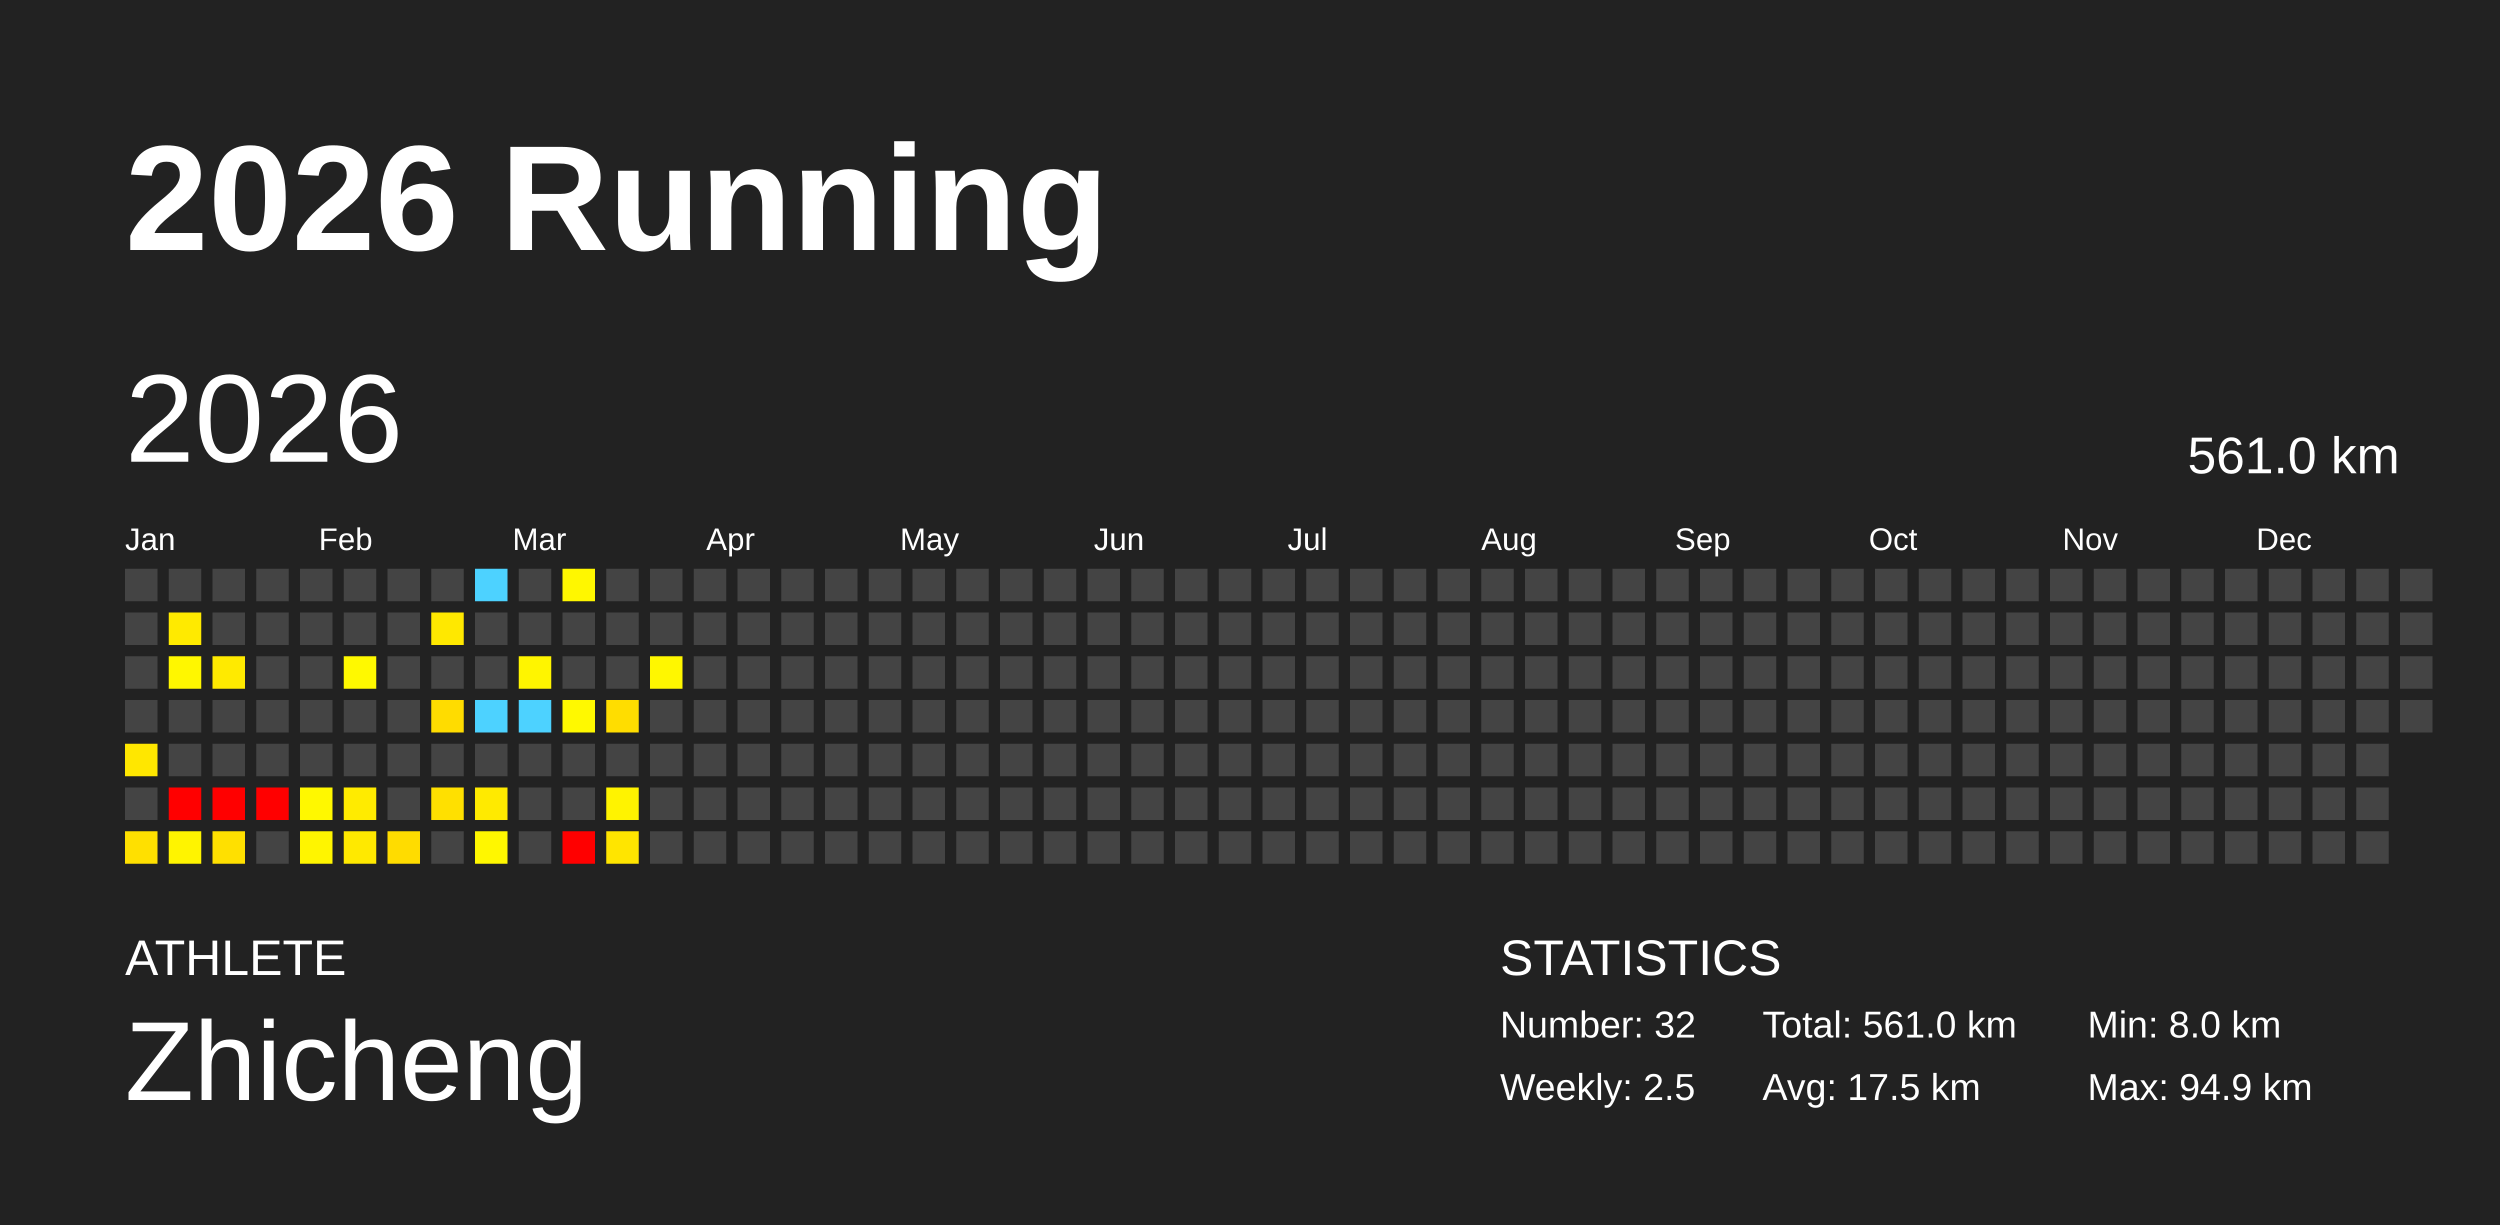
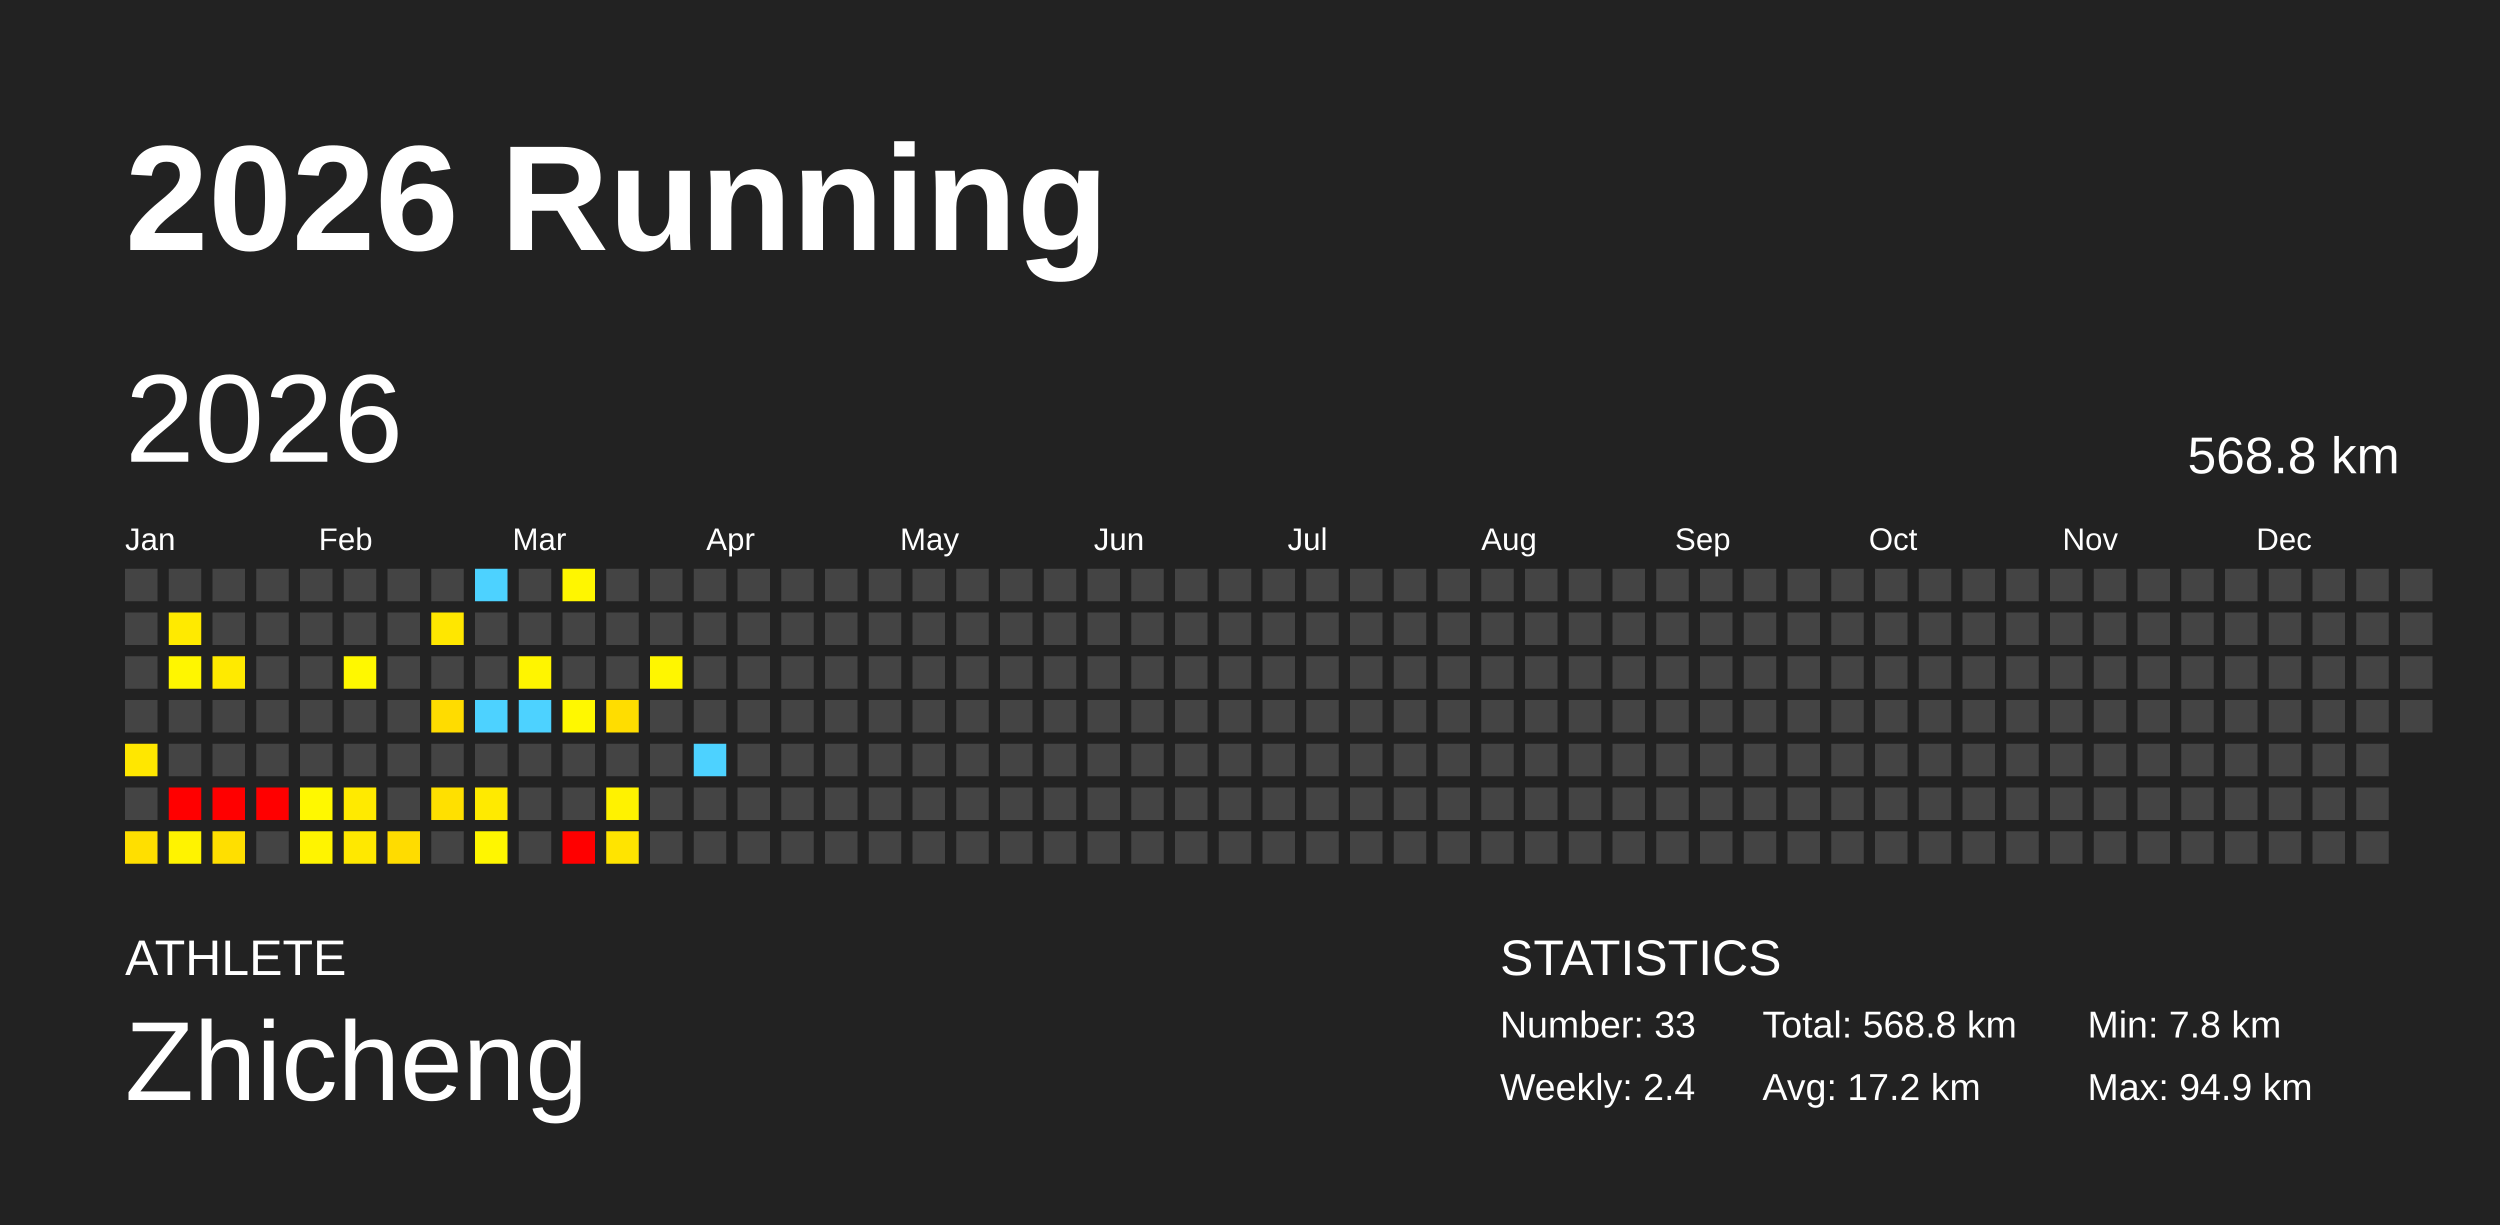
<svg xmlns="http://www.w3.org/2000/svg" baseProfile="full" height="98mm" version="1.1" viewBox="0,0,200,98" width="200mm">
  <defs />
  <rect fill="#222222" height="98" width="200" x="0" y="0" />
  <text fill="#FFFFFF" style="font-size:12px; font-family:Arial; font-weight:bold;" x="10" y="20">2026 Running</text>
  <text fill="#FFFFFF" style="font-size:4px; font-family:Arial" x="10" y="78">ATHLETE</text>
  <text fill="#FFFFFF" style="font-size:9px; font-family:Arial" x="10" y="88">Zhicheng</text>
  <text fill="#FFFFFF" style="font-size:4px; font-family:Arial" x="120" y="78">STATISTICS</text>
-   <text fill="#FFFFFF" style="font-size:3px; font-family:Arial" x="120" y="83">Number: 32</text>
-   <text fill="#FFFFFF" style="font-size:3px; font-family:Arial" x="120" y="88">Weekly: 2.5</text>
-   <text fill="#FFFFFF" style="font-size:3px; font-family:Arial" x="141" y="83">Total: 561.0 km</text>
-   <text fill="#FFFFFF" style="font-size:3px; font-family:Arial" x="141" y="88">Avg: 17.5 km</text>
-   <text fill="#FFFFFF" style="font-size:3px; font-family:Arial" x="167" y="83">Min: 8.0 km</text>
+   <text fill="#FFFFFF" style="font-size:3px; font-family:Arial" x="120" y="83">Number: 33</text>
+   <text fill="#FFFFFF" style="font-size:3px; font-family:Arial" x="120" y="88">Weekly: 2.4</text>
+   <text fill="#FFFFFF" style="font-size:3px; font-family:Arial" x="141" y="83">Total: 568.8 km</text>
+   <text fill="#FFFFFF" style="font-size:3px; font-family:Arial" x="141" y="88">Avg: 17.2 km</text>
+   <text fill="#FFFFFF" style="font-size:3px; font-family:Arial" x="167" y="83">Min: 7.8 km</text>
  <text fill="#FFFFFF" style="font-size:3px; font-family:Arial" x="167" y="88">Max: 94.9 km</text>
  <text dominant-baseline="hanging" fill="#FFFFFF" style="font-size:10.0px; font-family:Arial;" x="10" y="30">2026</text>
-   <text dominant-baseline="hanging" fill="#FFFFFF" style="font-size:4.125px; font-family:Arial;" x="175" y="35">561.0 km</text>
+   <text dominant-baseline="hanging" fill="#FFFFFF" style="font-size:4.125px; font-family:Arial;" x="175" y="35">568.8 km</text>
  <text fill="#FFFFFF" style="font-size:2.5px; font-family:Arial" x="10.0" y="44">Jan</text>
  <text fill="#FFFFFF" style="font-size:2.5px; font-family:Arial" x="25.5" y="44">Feb</text>
  <text fill="#FFFFFF" style="font-size:2.5px; font-family:Arial" x="41.0" y="44">Mar</text>
  <text fill="#FFFFFF" style="font-size:2.5px; font-family:Arial" x="56.5" y="44">Apr</text>
  <text fill="#FFFFFF" style="font-size:2.5px; font-family:Arial" x="72.0" y="44">May</text>
  <text fill="#FFFFFF" style="font-size:2.5px; font-family:Arial" x="87.5" y="44">Jun</text>
  <text fill="#FFFFFF" style="font-size:2.5px; font-family:Arial" x="103.0" y="44">Jul</text>
  <text fill="#FFFFFF" style="font-size:2.5px; font-family:Arial" x="118.5" y="44">Aug</text>
  <text fill="#FFFFFF" style="font-size:2.5px; font-family:Arial" x="134.0" y="44">Sep</text>
  <text fill="#FFFFFF" style="font-size:2.5px; font-family:Arial" x="149.5" y="44">Oct</text>
  <text fill="#FFFFFF" style="font-size:2.5px; font-family:Arial" x="165.0" y="44">Nov</text>
  <text fill="#FFFFFF" style="font-size:2.5px; font-family:Arial" x="180.5" y="44">Dec</text>
  <rect fill="#444444" height="2.6" width="2.6" x="10.0" y="45.5" />
  <rect fill="#444444" height="2.6" width="2.6" x="10.0" y="49.0" />
  <rect fill="#444444" height="2.6" width="2.6" x="10.0" y="52.5" />
  <rect fill="#444444" height="2.6" width="2.6" x="10.0" y="56.0" />
  <rect fill="#ffe700" height="2.6" width="2.6" x="10.0" y="59.5" />
  <rect fill="#444444" height="2.6" width="2.6" x="10.0" y="63.0" />
-   <rect fill="#ffe000" height="2.6" width="2.6" x="10.0" y="66.5" />
+   <rect fill="#ffdf00" height="2.6" width="2.6" x="10.0" y="66.5" />
  <rect fill="#444444" height="2.6" width="2.6" x="13.5" y="45.5" />
  <rect fill="#ffea00" height="2.6" width="2.6" x="13.5" y="49.0" />
-   <rect fill="#fff700" height="2.6" width="2.6" x="13.5" y="52.5" />
+   <rect fill="#fff600" height="2.6" width="2.6" x="13.5" y="52.5" />
  <rect fill="#444444" height="2.6" width="2.6" x="13.5" y="56.0" />
  <rect fill="#444444" height="2.6" width="2.6" x="13.5" y="59.5" />
  <rect fill="red" height="2.6" width="2.6" x="13.5" y="63.0" />
-   <rect fill="#fff400" height="2.6" width="2.6" x="13.5" y="66.5" />
+   <rect fill="#fff300" height="2.6" width="2.6" x="13.5" y="66.5" />
  <rect fill="#444444" height="2.6" width="2.6" x="17.0" y="45.5" />
  <rect fill="#444444" height="2.6" width="2.6" x="17.0" y="49.0" />
  <rect fill="#ffea00" height="2.6" width="2.6" x="17.0" y="52.5" />
  <rect fill="#444444" height="2.6" width="2.6" x="17.0" y="56.0" />
  <rect fill="#444444" height="2.6" width="2.6" x="17.0" y="59.5" />
  <rect fill="red" height="2.6" width="2.6" x="17.0" y="63.0" />
-   <rect fill="#ffe000" height="2.6" width="2.6" x="17.0" y="66.5" />
+   <rect fill="#ffdf00" height="2.6" width="2.6" x="17.0" y="66.5" />
  <rect fill="#444444" height="2.6" width="2.6" x="20.5" y="45.5" />
  <rect fill="#444444" height="2.6" width="2.6" x="20.5" y="49.0" />
  <rect fill="#444444" height="2.6" width="2.6" x="20.5" y="52.5" />
  <rect fill="#444444" height="2.6" width="2.6" x="20.5" y="56.0" />
  <rect fill="#444444" height="2.6" width="2.6" x="20.5" y="59.5" />
  <rect fill="red" height="2.6" width="2.6" x="20.5" y="63.0" />
  <rect fill="#444444" height="2.6" width="2.6" x="20.5" y="66.5" />
  <rect fill="#444444" height="2.6" width="2.6" x="24.0" y="45.5" />
  <rect fill="#444444" height="2.6" width="2.6" x="24.0" y="49.0" />
  <rect fill="#444444" height="2.6" width="2.6" x="24.0" y="52.5" />
  <rect fill="#444444" height="2.6" width="2.6" x="24.0" y="56.0" />
  <rect fill="#444444" height="2.6" width="2.6" x="24.0" y="59.5" />
  <rect fill="#fff800" height="2.6" width="2.6" x="24.0" y="63.0" />
-   <rect fill="#fff500" height="2.6" width="2.6" x="24.0" y="66.5" />
+   <rect fill="#fff400" height="2.6" width="2.6" x="24.0" y="66.5" />
  <rect fill="#444444" height="2.6" width="2.6" x="27.5" y="45.5" />
  <rect fill="#444444" height="2.6" width="2.6" x="27.5" y="49.0" />
-   <rect fill="#fff900" height="2.6" width="2.6" x="27.5" y="52.5" />
+   <rect fill="#fff800" height="2.6" width="2.6" x="27.5" y="52.5" />
  <rect fill="#444444" height="2.6" width="2.6" x="27.5" y="56.0" />
  <rect fill="#444444" height="2.6" width="2.6" x="27.5" y="59.5" />
-   <rect fill="#ffeb00" height="2.6" width="2.6" x="27.5" y="63.0" />
-   <rect fill="#ffe900" height="2.6" width="2.6" x="27.5" y="66.5" />
+   <rect fill="#ffea00" height="2.6" width="2.6" x="27.5" y="63.0" />
+   <rect fill="#ffe800" height="2.6" width="2.6" x="27.5" y="66.5" />
  <rect fill="#444444" height="2.6" width="2.6" x="31.0" y="45.5" />
  <rect fill="#444444" height="2.6" width="2.6" x="31.0" y="49.0" />
  <rect fill="#444444" height="2.6" width="2.6" x="31.0" y="52.5" />
  <rect fill="#444444" height="2.6" width="2.6" x="31.0" y="56.0" />
  <rect fill="#444444" height="2.6" width="2.6" x="31.0" y="59.5" />
  <rect fill="#444444" height="2.6" width="2.6" x="31.0" y="63.0" />
  <rect fill="#ffdc00" height="2.6" width="2.6" x="31.0" y="66.5" />
  <rect fill="#444444" height="2.6" width="2.6" x="34.5" y="45.5" />
-   <rect fill="#ffe800" height="2.6" width="2.6" x="34.5" y="49.0" />
+   <rect fill="#ffe700" height="2.6" width="2.6" x="34.5" y="49.0" />
  <rect fill="#444444" height="2.6" width="2.6" x="34.5" y="52.5" />
  <rect fill="#ffdc00" height="2.6" width="2.6" x="34.5" y="56.0" />
  <rect fill="#444444" height="2.6" width="2.6" x="34.5" y="59.5" />
  <rect fill="#ffe000" height="2.6" width="2.6" x="34.5" y="63.0" />
  <rect fill="#444444" height="2.6" width="2.6" x="34.5" y="66.5" />
  <rect fill="#4dd2ff" height="2.6" width="2.6" x="38.0" y="45.5" />
  <rect fill="#444444" height="2.6" width="2.6" x="38.0" y="49.0" />
  <rect fill="#444444" height="2.6" width="2.6" x="38.0" y="52.5" />
  <rect fill="#4dd2ff" height="2.6" width="2.6" x="38.0" y="56.0" />
  <rect fill="#444444" height="2.6" width="2.6" x="38.0" y="59.5" />
  <rect fill="#ffea00" height="2.6" width="2.6" x="38.0" y="63.0" />
-   <rect fill="#fff700" height="2.6" width="2.6" x="38.0" y="66.5" />
+   <rect fill="#fff600" height="2.6" width="2.6" x="38.0" y="66.5" />
  <rect fill="#444444" height="2.6" width="2.6" x="41.5" y="45.5" />
  <rect fill="#444444" height="2.6" width="2.6" x="41.5" y="49.0" />
  <rect fill="#fff500" height="2.6" width="2.6" x="41.5" y="52.5" />
  <rect fill="#4dd2ff" height="2.6" width="2.6" x="41.5" y="56.0" />
  <rect fill="#444444" height="2.6" width="2.6" x="41.5" y="59.5" />
  <rect fill="#444444" height="2.6" width="2.6" x="41.5" y="63.0" />
  <rect fill="#444444" height="2.6" width="2.6" x="41.5" y="66.5" />
-   <rect fill="#fff700" height="2.6" width="2.6" x="45.0" y="45.5" />
+   <rect fill="#fff600" height="2.6" width="2.6" x="45.0" y="45.5" />
  <rect fill="#444444" height="2.6" width="2.6" x="45.0" y="49.0" />
  <rect fill="#444444" height="2.6" width="2.6" x="45.0" y="52.5" />
-   <rect fill="#fff900" height="2.6" width="2.6" x="45.0" y="56.0" />
+   <rect fill="#fff800" height="2.6" width="2.6" x="45.0" y="56.0" />
  <rect fill="#444444" height="2.6" width="2.6" x="45.0" y="59.5" />
  <rect fill="#444444" height="2.6" width="2.6" x="45.0" y="63.0" />
  <rect fill="red" height="2.6" width="2.6" x="45.0" y="66.5" />
  <rect fill="#444444" height="2.6" width="2.6" x="48.5" y="45.5" />
  <rect fill="#444444" height="2.6" width="2.6" x="48.5" y="49.0" />
  <rect fill="#444444" height="2.6" width="2.6" x="48.5" y="52.5" />
  <rect fill="#ffdd00" height="2.6" width="2.6" x="48.5" y="56.0" />
  <rect fill="#444444" height="2.6" width="2.6" x="48.5" y="59.5" />
-   <rect fill="#fff300" height="2.6" width="2.6" x="48.5" y="63.0" />
-   <rect fill="#ffe500" height="2.6" width="2.6" x="48.5" y="66.5" />
+   <rect fill="#fff200" height="2.6" width="2.6" x="48.5" y="63.0" />
+   <rect fill="#ffe400" height="2.6" width="2.6" x="48.5" y="66.5" />
  <rect fill="#444444" height="2.6" width="2.6" x="52.0" y="45.5" />
  <rect fill="#444444" height="2.6" width="2.6" x="52.0" y="49.0" />
-   <rect fill="#fff700" height="2.6" width="2.6" x="52.0" y="52.5" />
+   <rect fill="#fff600" height="2.6" width="2.6" x="52.0" y="52.5" />
  <rect fill="#444444" height="2.6" width="2.6" x="52.0" y="56.0" />
  <rect fill="#444444" height="2.6" width="2.6" x="52.0" y="59.5" />
  <rect fill="#444444" height="2.6" width="2.6" x="52.0" y="63.0" />
  <rect fill="#444444" height="2.6" width="2.6" x="52.0" y="66.5" />
  <rect fill="#444444" height="2.6" width="2.6" x="55.5" y="45.5" />
  <rect fill="#444444" height="2.6" width="2.6" x="55.5" y="49.0" />
  <rect fill="#444444" height="2.6" width="2.6" x="55.5" y="52.5" />
  <rect fill="#444444" height="2.6" width="2.6" x="55.5" y="56.0" />
-   <rect fill="#444444" height="2.6" width="2.6" x="55.5" y="59.5" />
+   <rect fill="#4dd2ff" height="2.6" width="2.6" x="55.5" y="59.5" />
  <rect fill="#444444" height="2.6" width="2.6" x="55.5" y="63.0" />
  <rect fill="#444444" height="2.6" width="2.6" x="55.5" y="66.5" />
  <rect fill="#444444" height="2.6" width="2.6" x="59.0" y="45.5" />
  <rect fill="#444444" height="2.6" width="2.6" x="59.0" y="49.0" />
  <rect fill="#444444" height="2.6" width="2.6" x="59.0" y="52.5" />
  <rect fill="#444444" height="2.6" width="2.6" x="59.0" y="56.0" />
  <rect fill="#444444" height="2.6" width="2.6" x="59.0" y="59.5" />
  <rect fill="#444444" height="2.6" width="2.6" x="59.0" y="63.0" />
  <rect fill="#444444" height="2.6" width="2.6" x="59.0" y="66.5" />
  <rect fill="#444444" height="2.6" width="2.6" x="62.5" y="45.5" />
  <rect fill="#444444" height="2.6" width="2.6" x="62.5" y="49.0" />
  <rect fill="#444444" height="2.6" width="2.6" x="62.5" y="52.5" />
  <rect fill="#444444" height="2.6" width="2.6" x="62.5" y="56.0" />
  <rect fill="#444444" height="2.6" width="2.6" x="62.5" y="59.5" />
  <rect fill="#444444" height="2.6" width="2.6" x="62.5" y="63.0" />
  <rect fill="#444444" height="2.6" width="2.6" x="62.5" y="66.5" />
  <rect fill="#444444" height="2.6" width="2.6" x="66.0" y="45.5" />
  <rect fill="#444444" height="2.6" width="2.6" x="66.0" y="49.0" />
  <rect fill="#444444" height="2.6" width="2.6" x="66.0" y="52.5" />
  <rect fill="#444444" height="2.6" width="2.6" x="66.0" y="56.0" />
  <rect fill="#444444" height="2.6" width="2.6" x="66.0" y="59.5" />
  <rect fill="#444444" height="2.6" width="2.6" x="66.0" y="63.0" />
  <rect fill="#444444" height="2.6" width="2.6" x="66.0" y="66.5" />
  <rect fill="#444444" height="2.6" width="2.6" x="69.5" y="45.5" />
  <rect fill="#444444" height="2.6" width="2.6" x="69.5" y="49.0" />
  <rect fill="#444444" height="2.6" width="2.6" x="69.5" y="52.5" />
  <rect fill="#444444" height="2.6" width="2.6" x="69.5" y="56.0" />
  <rect fill="#444444" height="2.6" width="2.6" x="69.5" y="59.5" />
  <rect fill="#444444" height="2.6" width="2.6" x="69.5" y="63.0" />
  <rect fill="#444444" height="2.6" width="2.6" x="69.5" y="66.5" />
  <rect fill="#444444" height="2.6" width="2.6" x="73.0" y="45.5" />
  <rect fill="#444444" height="2.6" width="2.6" x="73.0" y="49.0" />
  <rect fill="#444444" height="2.6" width="2.6" x="73.0" y="52.5" />
  <rect fill="#444444" height="2.6" width="2.6" x="73.0" y="56.0" />
  <rect fill="#444444" height="2.6" width="2.6" x="73.0" y="59.5" />
  <rect fill="#444444" height="2.6" width="2.6" x="73.0" y="63.0" />
  <rect fill="#444444" height="2.6" width="2.6" x="73.0" y="66.5" />
  <rect fill="#444444" height="2.6" width="2.6" x="76.5" y="45.5" />
  <rect fill="#444444" height="2.6" width="2.6" x="76.5" y="49.0" />
  <rect fill="#444444" height="2.6" width="2.6" x="76.5" y="52.5" />
  <rect fill="#444444" height="2.6" width="2.6" x="76.5" y="56.0" />
  <rect fill="#444444" height="2.6" width="2.6" x="76.5" y="59.5" />
  <rect fill="#444444" height="2.6" width="2.6" x="76.5" y="63.0" />
  <rect fill="#444444" height="2.6" width="2.6" x="76.5" y="66.5" />
  <rect fill="#444444" height="2.6" width="2.6" x="80.0" y="45.5" />
  <rect fill="#444444" height="2.6" width="2.6" x="80.0" y="49.0" />
  <rect fill="#444444" height="2.6" width="2.6" x="80.0" y="52.5" />
  <rect fill="#444444" height="2.6" width="2.6" x="80.0" y="56.0" />
  <rect fill="#444444" height="2.6" width="2.6" x="80.0" y="59.5" />
  <rect fill="#444444" height="2.6" width="2.6" x="80.0" y="63.0" />
  <rect fill="#444444" height="2.6" width="2.6" x="80.0" y="66.5" />
  <rect fill="#444444" height="2.6" width="2.6" x="83.5" y="45.5" />
  <rect fill="#444444" height="2.6" width="2.6" x="83.5" y="49.0" />
  <rect fill="#444444" height="2.6" width="2.6" x="83.5" y="52.5" />
  <rect fill="#444444" height="2.6" width="2.6" x="83.5" y="56.0" />
  <rect fill="#444444" height="2.6" width="2.6" x="83.5" y="59.5" />
  <rect fill="#444444" height="2.6" width="2.6" x="83.5" y="63.0" />
  <rect fill="#444444" height="2.6" width="2.6" x="83.5" y="66.5" />
  <rect fill="#444444" height="2.6" width="2.6" x="87.0" y="45.5" />
  <rect fill="#444444" height="2.6" width="2.6" x="87.0" y="49.0" />
  <rect fill="#444444" height="2.6" width="2.6" x="87.0" y="52.5" />
  <rect fill="#444444" height="2.6" width="2.6" x="87.0" y="56.0" />
  <rect fill="#444444" height="2.6" width="2.6" x="87.0" y="59.5" />
  <rect fill="#444444" height="2.6" width="2.6" x="87.0" y="63.0" />
  <rect fill="#444444" height="2.6" width="2.6" x="87.0" y="66.5" />
  <rect fill="#444444" height="2.6" width="2.6" x="90.5" y="45.5" />
  <rect fill="#444444" height="2.6" width="2.6" x="90.5" y="49.0" />
  <rect fill="#444444" height="2.6" width="2.6" x="90.5" y="52.5" />
  <rect fill="#444444" height="2.6" width="2.6" x="90.5" y="56.0" />
  <rect fill="#444444" height="2.6" width="2.6" x="90.5" y="59.5" />
  <rect fill="#444444" height="2.6" width="2.6" x="90.5" y="63.0" />
  <rect fill="#444444" height="2.6" width="2.6" x="90.5" y="66.5" />
  <rect fill="#444444" height="2.6" width="2.6" x="94.0" y="45.5" />
  <rect fill="#444444" height="2.6" width="2.6" x="94.0" y="49.0" />
  <rect fill="#444444" height="2.6" width="2.6" x="94.0" y="52.5" />
  <rect fill="#444444" height="2.6" width="2.6" x="94.0" y="56.0" />
  <rect fill="#444444" height="2.6" width="2.6" x="94.0" y="59.5" />
  <rect fill="#444444" height="2.6" width="2.6" x="94.0" y="63.0" />
  <rect fill="#444444" height="2.6" width="2.6" x="94.0" y="66.5" />
  <rect fill="#444444" height="2.6" width="2.6" x="97.5" y="45.5" />
  <rect fill="#444444" height="2.6" width="2.6" x="97.5" y="49.0" />
  <rect fill="#444444" height="2.6" width="2.6" x="97.5" y="52.5" />
  <rect fill="#444444" height="2.6" width="2.6" x="97.5" y="56.0" />
  <rect fill="#444444" height="2.6" width="2.6" x="97.5" y="59.5" />
  <rect fill="#444444" height="2.6" width="2.6" x="97.5" y="63.0" />
  <rect fill="#444444" height="2.6" width="2.6" x="97.5" y="66.5" />
  <rect fill="#444444" height="2.6" width="2.6" x="101.0" y="45.5" />
  <rect fill="#444444" height="2.6" width="2.6" x="101.0" y="49.0" />
  <rect fill="#444444" height="2.6" width="2.6" x="101.0" y="52.5" />
  <rect fill="#444444" height="2.6" width="2.6" x="101.0" y="56.0" />
  <rect fill="#444444" height="2.6" width="2.6" x="101.0" y="59.5" />
  <rect fill="#444444" height="2.6" width="2.6" x="101.0" y="63.0" />
  <rect fill="#444444" height="2.6" width="2.6" x="101.0" y="66.5" />
  <rect fill="#444444" height="2.6" width="2.6" x="104.5" y="45.5" />
  <rect fill="#444444" height="2.6" width="2.6" x="104.5" y="49.0" />
  <rect fill="#444444" height="2.6" width="2.6" x="104.5" y="52.5" />
  <rect fill="#444444" height="2.6" width="2.6" x="104.5" y="56.0" />
  <rect fill="#444444" height="2.6" width="2.6" x="104.5" y="59.5" />
  <rect fill="#444444" height="2.6" width="2.6" x="104.5" y="63.0" />
  <rect fill="#444444" height="2.6" width="2.6" x="104.5" y="66.5" />
  <rect fill="#444444" height="2.6" width="2.6" x="108.0" y="45.5" />
  <rect fill="#444444" height="2.6" width="2.6" x="108.0" y="49.0" />
  <rect fill="#444444" height="2.6" width="2.6" x="108.0" y="52.5" />
  <rect fill="#444444" height="2.6" width="2.6" x="108.0" y="56.0" />
  <rect fill="#444444" height="2.6" width="2.6" x="108.0" y="59.5" />
  <rect fill="#444444" height="2.6" width="2.6" x="108.0" y="63.0" />
  <rect fill="#444444" height="2.6" width="2.6" x="108.0" y="66.5" />
  <rect fill="#444444" height="2.6" width="2.6" x="111.5" y="45.5" />
  <rect fill="#444444" height="2.6" width="2.6" x="111.5" y="49.0" />
  <rect fill="#444444" height="2.6" width="2.6" x="111.5" y="52.5" />
  <rect fill="#444444" height="2.6" width="2.6" x="111.5" y="56.0" />
  <rect fill="#444444" height="2.6" width="2.6" x="111.5" y="59.5" />
  <rect fill="#444444" height="2.6" width="2.6" x="111.5" y="63.0" />
  <rect fill="#444444" height="2.6" width="2.6" x="111.5" y="66.5" />
  <rect fill="#444444" height="2.6" width="2.6" x="115.0" y="45.5" />
  <rect fill="#444444" height="2.6" width="2.6" x="115.0" y="49.0" />
  <rect fill="#444444" height="2.6" width="2.6" x="115.0" y="52.5" />
  <rect fill="#444444" height="2.6" width="2.6" x="115.0" y="56.0" />
  <rect fill="#444444" height="2.6" width="2.6" x="115.0" y="59.5" />
  <rect fill="#444444" height="2.6" width="2.6" x="115.0" y="63.0" />
  <rect fill="#444444" height="2.6" width="2.6" x="115.0" y="66.5" />
  <rect fill="#444444" height="2.6" width="2.6" x="118.5" y="45.5" />
  <rect fill="#444444" height="2.6" width="2.6" x="118.5" y="49.0" />
  <rect fill="#444444" height="2.6" width="2.6" x="118.5" y="52.5" />
  <rect fill="#444444" height="2.6" width="2.6" x="118.5" y="56.0" />
  <rect fill="#444444" height="2.6" width="2.6" x="118.5" y="59.5" />
  <rect fill="#444444" height="2.6" width="2.6" x="118.5" y="63.0" />
  <rect fill="#444444" height="2.6" width="2.6" x="118.5" y="66.5" />
  <rect fill="#444444" height="2.6" width="2.6" x="122.0" y="45.5" />
  <rect fill="#444444" height="2.6" width="2.6" x="122.0" y="49.0" />
  <rect fill="#444444" height="2.6" width="2.6" x="122.0" y="52.5" />
  <rect fill="#444444" height="2.6" width="2.6" x="122.0" y="56.0" />
  <rect fill="#444444" height="2.6" width="2.6" x="122.0" y="59.5" />
  <rect fill="#444444" height="2.6" width="2.6" x="122.0" y="63.0" />
  <rect fill="#444444" height="2.6" width="2.6" x="122.0" y="66.5" />
  <rect fill="#444444" height="2.6" width="2.6" x="125.5" y="45.5" />
  <rect fill="#444444" height="2.6" width="2.6" x="125.5" y="49.0" />
  <rect fill="#444444" height="2.6" width="2.6" x="125.5" y="52.5" />
  <rect fill="#444444" height="2.6" width="2.6" x="125.5" y="56.0" />
  <rect fill="#444444" height="2.6" width="2.6" x="125.5" y="59.5" />
  <rect fill="#444444" height="2.6" width="2.6" x="125.5" y="63.0" />
  <rect fill="#444444" height="2.6" width="2.6" x="125.5" y="66.5" />
  <rect fill="#444444" height="2.6" width="2.6" x="129.0" y="45.5" />
  <rect fill="#444444" height="2.6" width="2.6" x="129.0" y="49.0" />
  <rect fill="#444444" height="2.6" width="2.6" x="129.0" y="52.5" />
  <rect fill="#444444" height="2.6" width="2.6" x="129.0" y="56.0" />
  <rect fill="#444444" height="2.6" width="2.6" x="129.0" y="59.5" />
  <rect fill="#444444" height="2.6" width="2.6" x="129.0" y="63.0" />
  <rect fill="#444444" height="2.6" width="2.6" x="129.0" y="66.5" />
  <rect fill="#444444" height="2.6" width="2.6" x="132.5" y="45.5" />
  <rect fill="#444444" height="2.6" width="2.6" x="132.5" y="49.0" />
  <rect fill="#444444" height="2.6" width="2.6" x="132.5" y="52.5" />
  <rect fill="#444444" height="2.6" width="2.6" x="132.5" y="56.0" />
  <rect fill="#444444" height="2.6" width="2.6" x="132.5" y="59.5" />
  <rect fill="#444444" height="2.6" width="2.6" x="132.5" y="63.0" />
  <rect fill="#444444" height="2.6" width="2.6" x="132.5" y="66.5" />
  <rect fill="#444444" height="2.6" width="2.6" x="136.0" y="45.5" />
  <rect fill="#444444" height="2.6" width="2.6" x="136.0" y="49.0" />
  <rect fill="#444444" height="2.6" width="2.6" x="136.0" y="52.5" />
  <rect fill="#444444" height="2.6" width="2.6" x="136.0" y="56.0" />
  <rect fill="#444444" height="2.6" width="2.6" x="136.0" y="59.5" />
  <rect fill="#444444" height="2.6" width="2.6" x="136.0" y="63.0" />
  <rect fill="#444444" height="2.6" width="2.6" x="136.0" y="66.5" />
  <rect fill="#444444" height="2.6" width="2.6" x="139.5" y="45.5" />
  <rect fill="#444444" height="2.6" width="2.6" x="139.5" y="49.0" />
  <rect fill="#444444" height="2.6" width="2.6" x="139.5" y="52.5" />
  <rect fill="#444444" height="2.6" width="2.6" x="139.5" y="56.0" />
  <rect fill="#444444" height="2.6" width="2.6" x="139.5" y="59.5" />
  <rect fill="#444444" height="2.6" width="2.6" x="139.5" y="63.0" />
  <rect fill="#444444" height="2.6" width="2.6" x="139.5" y="66.5" />
  <rect fill="#444444" height="2.6" width="2.6" x="143.0" y="45.5" />
  <rect fill="#444444" height="2.6" width="2.6" x="143.0" y="49.0" />
  <rect fill="#444444" height="2.6" width="2.6" x="143.0" y="52.5" />
  <rect fill="#444444" height="2.6" width="2.6" x="143.0" y="56.0" />
  <rect fill="#444444" height="2.6" width="2.6" x="143.0" y="59.5" />
  <rect fill="#444444" height="2.6" width="2.6" x="143.0" y="63.0" />
  <rect fill="#444444" height="2.6" width="2.6" x="143.0" y="66.5" />
  <rect fill="#444444" height="2.6" width="2.6" x="146.5" y="45.5" />
  <rect fill="#444444" height="2.6" width="2.6" x="146.5" y="49.0" />
  <rect fill="#444444" height="2.6" width="2.6" x="146.5" y="52.5" />
  <rect fill="#444444" height="2.6" width="2.6" x="146.5" y="56.0" />
  <rect fill="#444444" height="2.6" width="2.6" x="146.5" y="59.5" />
  <rect fill="#444444" height="2.6" width="2.6" x="146.5" y="63.0" />
  <rect fill="#444444" height="2.6" width="2.6" x="146.5" y="66.5" />
  <rect fill="#444444" height="2.6" width="2.6" x="150.0" y="45.5" />
  <rect fill="#444444" height="2.6" width="2.6" x="150.0" y="49.0" />
  <rect fill="#444444" height="2.6" width="2.6" x="150.0" y="52.5" />
  <rect fill="#444444" height="2.6" width="2.6" x="150.0" y="56.0" />
  <rect fill="#444444" height="2.6" width="2.6" x="150.0" y="59.5" />
  <rect fill="#444444" height="2.6" width="2.6" x="150.0" y="63.0" />
  <rect fill="#444444" height="2.6" width="2.6" x="150.0" y="66.5" />
  <rect fill="#444444" height="2.6" width="2.6" x="153.5" y="45.5" />
  <rect fill="#444444" height="2.6" width="2.6" x="153.5" y="49.0" />
  <rect fill="#444444" height="2.6" width="2.6" x="153.5" y="52.5" />
  <rect fill="#444444" height="2.6" width="2.6" x="153.5" y="56.0" />
  <rect fill="#444444" height="2.6" width="2.6" x="153.5" y="59.5" />
  <rect fill="#444444" height="2.6" width="2.6" x="153.5" y="63.0" />
  <rect fill="#444444" height="2.6" width="2.6" x="153.5" y="66.5" />
  <rect fill="#444444" height="2.6" width="2.6" x="157.0" y="45.5" />
  <rect fill="#444444" height="2.6" width="2.6" x="157.0" y="49.0" />
  <rect fill="#444444" height="2.6" width="2.6" x="157.0" y="52.5" />
  <rect fill="#444444" height="2.6" width="2.6" x="157.0" y="56.0" />
  <rect fill="#444444" height="2.6" width="2.6" x="157.0" y="59.5" />
  <rect fill="#444444" height="2.6" width="2.6" x="157.0" y="63.0" />
  <rect fill="#444444" height="2.6" width="2.6" x="157.0" y="66.5" />
  <rect fill="#444444" height="2.6" width="2.6" x="160.5" y="45.5" />
  <rect fill="#444444" height="2.6" width="2.6" x="160.5" y="49.0" />
  <rect fill="#444444" height="2.6" width="2.6" x="160.5" y="52.5" />
  <rect fill="#444444" height="2.6" width="2.6" x="160.5" y="56.0" />
  <rect fill="#444444" height="2.6" width="2.6" x="160.5" y="59.5" />
  <rect fill="#444444" height="2.6" width="2.6" x="160.5" y="63.0" />
  <rect fill="#444444" height="2.6" width="2.6" x="160.5" y="66.5" />
  <rect fill="#444444" height="2.6" width="2.6" x="164.0" y="45.5" />
  <rect fill="#444444" height="2.6" width="2.6" x="164.0" y="49.0" />
  <rect fill="#444444" height="2.6" width="2.6" x="164.0" y="52.5" />
  <rect fill="#444444" height="2.6" width="2.6" x="164.0" y="56.0" />
  <rect fill="#444444" height="2.6" width="2.6" x="164.0" y="59.5" />
  <rect fill="#444444" height="2.6" width="2.6" x="164.0" y="63.0" />
  <rect fill="#444444" height="2.6" width="2.6" x="164.0" y="66.5" />
  <rect fill="#444444" height="2.6" width="2.6" x="167.5" y="45.5" />
  <rect fill="#444444" height="2.6" width="2.6" x="167.5" y="49.0" />
  <rect fill="#444444" height="2.6" width="2.6" x="167.5" y="52.5" />
  <rect fill="#444444" height="2.6" width="2.6" x="167.5" y="56.0" />
  <rect fill="#444444" height="2.6" width="2.6" x="167.5" y="59.5" />
  <rect fill="#444444" height="2.6" width="2.6" x="167.5" y="63.0" />
  <rect fill="#444444" height="2.6" width="2.6" x="167.5" y="66.5" />
  <rect fill="#444444" height="2.6" width="2.6" x="171.0" y="45.5" />
  <rect fill="#444444" height="2.6" width="2.6" x="171.0" y="49.0" />
  <rect fill="#444444" height="2.6" width="2.6" x="171.0" y="52.5" />
  <rect fill="#444444" height="2.6" width="2.6" x="171.0" y="56.0" />
  <rect fill="#444444" height="2.6" width="2.6" x="171.0" y="59.5" />
  <rect fill="#444444" height="2.6" width="2.6" x="171.0" y="63.0" />
  <rect fill="#444444" height="2.6" width="2.6" x="171.0" y="66.5" />
  <rect fill="#444444" height="2.6" width="2.6" x="174.5" y="45.5" />
  <rect fill="#444444" height="2.6" width="2.6" x="174.5" y="49.0" />
  <rect fill="#444444" height="2.6" width="2.6" x="174.5" y="52.5" />
  <rect fill="#444444" height="2.6" width="2.6" x="174.5" y="56.0" />
  <rect fill="#444444" height="2.6" width="2.6" x="174.5" y="59.5" />
  <rect fill="#444444" height="2.6" width="2.6" x="174.5" y="63.0" />
  <rect fill="#444444" height="2.6" width="2.6" x="174.5" y="66.5" />
  <rect fill="#444444" height="2.6" width="2.6" x="178.0" y="45.5" />
  <rect fill="#444444" height="2.6" width="2.6" x="178.0" y="49.0" />
  <rect fill="#444444" height="2.6" width="2.6" x="178.0" y="52.5" />
  <rect fill="#444444" height="2.6" width="2.6" x="178.0" y="56.0" />
  <rect fill="#444444" height="2.6" width="2.6" x="178.0" y="59.5" />
  <rect fill="#444444" height="2.6" width="2.6" x="178.0" y="63.0" />
  <rect fill="#444444" height="2.6" width="2.6" x="178.0" y="66.5" />
  <rect fill="#444444" height="2.6" width="2.6" x="181.5" y="45.5" />
  <rect fill="#444444" height="2.6" width="2.6" x="181.5" y="49.0" />
  <rect fill="#444444" height="2.6" width="2.6" x="181.5" y="52.5" />
  <rect fill="#444444" height="2.6" width="2.6" x="181.5" y="56.0" />
  <rect fill="#444444" height="2.6" width="2.6" x="181.5" y="59.5" />
  <rect fill="#444444" height="2.6" width="2.6" x="181.5" y="63.0" />
  <rect fill="#444444" height="2.6" width="2.6" x="181.5" y="66.5" />
  <rect fill="#444444" height="2.6" width="2.6" x="185.0" y="45.5" />
  <rect fill="#444444" height="2.6" width="2.6" x="185.0" y="49.0" />
  <rect fill="#444444" height="2.6" width="2.6" x="185.0" y="52.5" />
  <rect fill="#444444" height="2.6" width="2.6" x="185.0" y="56.0" />
  <rect fill="#444444" height="2.6" width="2.6" x="185.0" y="59.5" />
  <rect fill="#444444" height="2.6" width="2.6" x="185.0" y="63.0" />
  <rect fill="#444444" height="2.6" width="2.6" x="185.0" y="66.5" />
  <rect fill="#444444" height="2.6" width="2.6" x="188.5" y="45.5" />
  <rect fill="#444444" height="2.6" width="2.6" x="188.5" y="49.0" />
  <rect fill="#444444" height="2.6" width="2.6" x="188.5" y="52.5" />
  <rect fill="#444444" height="2.6" width="2.6" x="188.5" y="56.0" />
  <rect fill="#444444" height="2.6" width="2.6" x="188.5" y="59.5" />
  <rect fill="#444444" height="2.6" width="2.6" x="188.5" y="63.0" />
  <rect fill="#444444" height="2.6" width="2.6" x="188.5" y="66.5" />
  <rect fill="#444444" height="2.6" width="2.6" x="192.0" y="45.5" />
  <rect fill="#444444" height="2.6" width="2.6" x="192.0" y="49.0" />
  <rect fill="#444444" height="2.6" width="2.6" x="192.0" y="52.5" />
  <rect fill="#444444" height="2.6" width="2.6" x="192.0" y="56.0" />
</svg>
